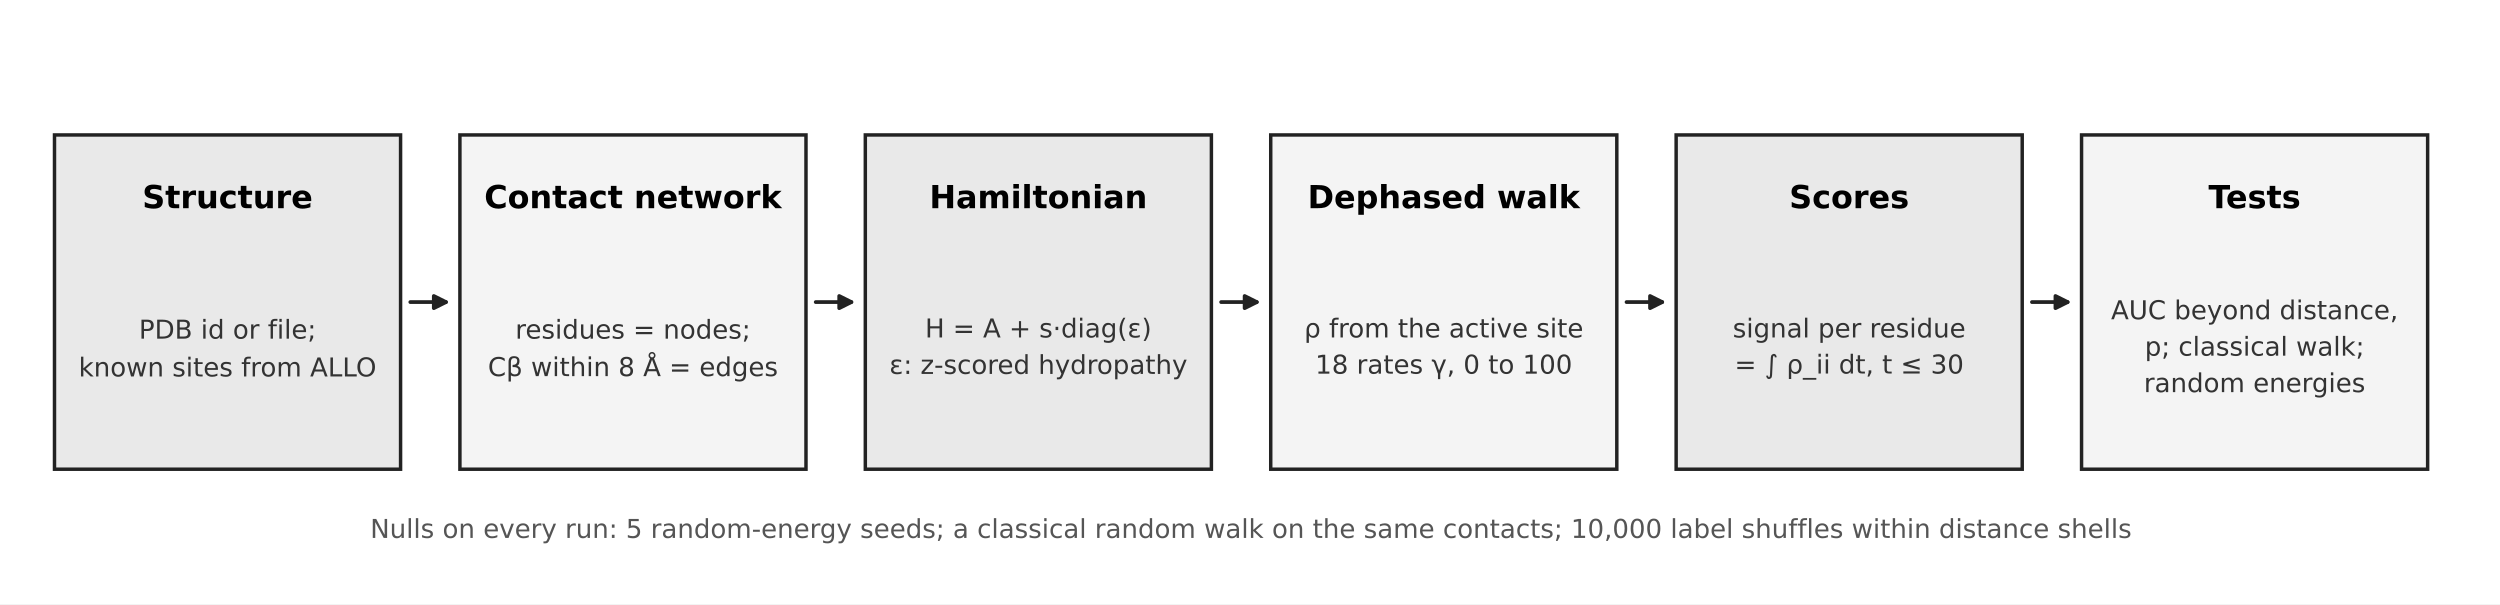
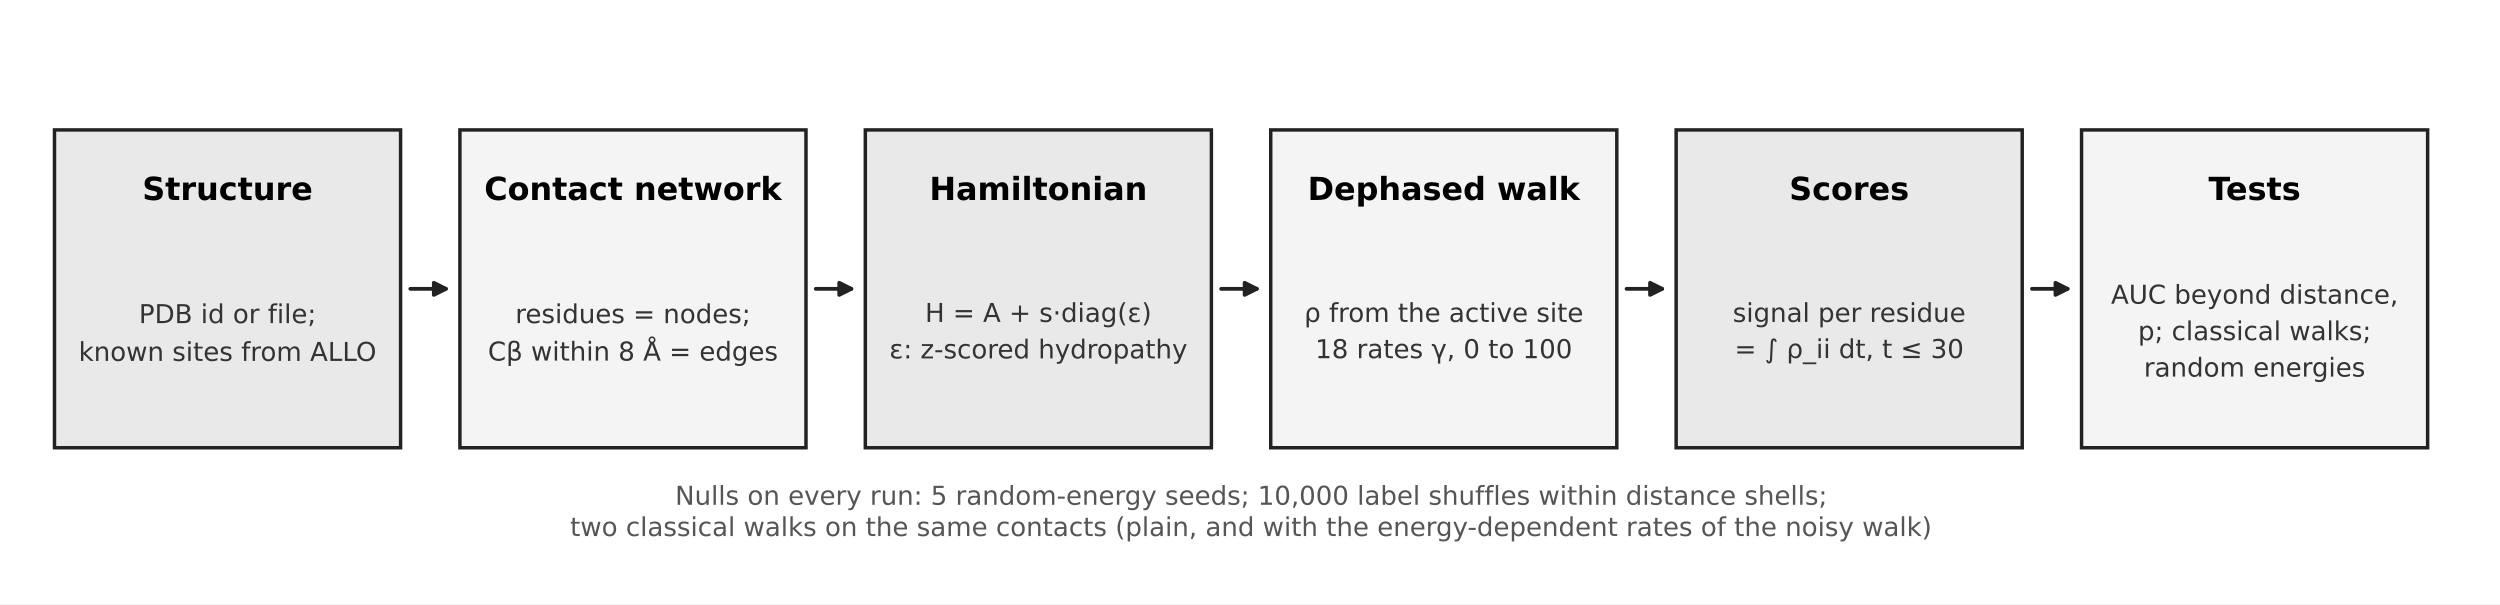
<svg xmlns="http://www.w3.org/2000/svg" width="864pt" height="208.8pt" viewBox="0 0 864 208.8" version="1.1">
  <defs>
    <style type="text/css">*{stroke-linejoin: round; stroke-linecap: butt}</style>
  </defs>
  <g id="figure_1">
    <g id="patch_1">
      <path d="M 0 208.8  L 864 208.8  L 864 0  L 0 0  z " style="fill: #ffffff" />
    </g>
    <g id="axes_1">
      <g id="patch_2">
-         <path d="M 18.832 162.161  L 138.439 162.161  L 138.439 46.639  L 18.832 46.639  z " clip-path="url(#pb279037b6d)" style="fill: #e9e9e9; stroke: #222222; stroke-width: 1.2; stroke-linejoin: miter" />
+         <path d="M 18.832 154.744  L 138.439 154.744  L 138.439 44.903  L 18.832 44.903  z " clip-path="url(#pb279037b6d)" style="fill: #e9e9e9; stroke: #222222; stroke-width: 1.2; stroke-linejoin: miter" />
      </g>
      <g id="patch_3">
-         <path d="M 158.943 162.161  L 278.549 162.161  L 278.549 46.639  L 158.943 46.639  z " clip-path="url(#pb279037b6d)" style="fill: #f4f4f4; stroke: #222222; stroke-width: 1.2; stroke-linejoin: miter" />
+         <path d="M 158.943 154.744  L 278.549 154.744  L 278.549 44.903  L 158.943 44.903  z " clip-path="url(#pb279037b6d)" style="fill: #f4f4f4; stroke: #222222; stroke-width: 1.2; stroke-linejoin: miter" />
      </g>
      <g id="patch_4">
-         <path d="M 299.053 162.161  L 418.659 162.161  L 418.659 46.639  L 299.053 46.639  z " clip-path="url(#pb279037b6d)" style="fill: #e9e9e9; stroke: #222222; stroke-width: 1.2; stroke-linejoin: miter" />
+         <path d="M 299.053 154.744  L 418.659 154.744  L 418.659 44.903  L 299.053 44.903  z " clip-path="url(#pb279037b6d)" style="fill: #e9e9e9; stroke: #222222; stroke-width: 1.2; stroke-linejoin: miter" />
      </g>
      <g id="patch_5">
-         <path d="M 439.163 162.161  L 558.77 162.161  L 558.77 46.639  L 439.163 46.639  z " clip-path="url(#pb279037b6d)" style="fill: #f4f4f4; stroke: #222222; stroke-width: 1.2; stroke-linejoin: miter" />
+         <path d="M 439.163 154.744  L 558.77 154.744  L 558.77 44.903  L 439.163 44.903  z " clip-path="url(#pb279037b6d)" style="fill: #f4f4f4; stroke: #222222; stroke-width: 1.2; stroke-linejoin: miter" />
      </g>
      <g id="patch_6">
-         <path d="M 579.274 162.161  L 698.88 162.161  L 698.88 46.639  L 579.274 46.639  z " clip-path="url(#pb279037b6d)" style="fill: #e9e9e9; stroke: #222222; stroke-width: 1.2; stroke-linejoin: miter" />
+         <path d="M 579.274 154.744  L 698.88 154.744  L 698.88 44.903  L 579.274 44.903  z " clip-path="url(#pb279037b6d)" style="fill: #e9e9e9; stroke: #222222; stroke-width: 1.2; stroke-linejoin: miter" />
      </g>
      <g id="patch_7">
-         <path d="M 719.384 162.161  L 838.991 162.161  L 838.991 46.639  L 719.384 46.639  z " clip-path="url(#pb279037b6d)" style="fill: #f4f4f4; stroke: #222222; stroke-width: 1.2; stroke-linejoin: miter" />
+         <path d="M 719.384 154.744  L 838.991 154.744  L 838.991 44.903  L 719.384 44.903  z " clip-path="url(#pb279037b6d)" style="fill: #f4f4f4; stroke: #222222; stroke-width: 1.2; stroke-linejoin: miter" />
      </g>
      <g id="text_1">
-         <text style="font-weight: 700; font-size: 11px; font-family: 'DejaVu Sans'; text-anchor: middle" x="78.635" y="71.959" transform="rotate(-0 78.63545 71.9588)">Structure</text>
+         <text style="font-weight: 700; font-size: 11px; font-family: 'DejaVu Sans'; text-anchor: middle" x="78.635" y="69.118" transform="rotate(-0 78.63545 69.11808)">Structure</text>
      </g>
      <g id="text_2">
-         <text style="font-size: 9px; font-family: 'DejaVu Sans'; fill: #333333" transform="translate(47.99959 117.041)">PDB id or file;</text>
-         <text style="font-size: 9px; font-family: 'DejaVu Sans'; fill: #333333" transform="translate(27.18358 130.1001)">known sites from ALLO</text>
+         <text style="font-size: 9px; font-family: 'DejaVu Sans'; fill: #333333" transform="translate(47.99959 111.6752)">PDB id or file;</text>
+         <text style="font-size: 9px; font-family: 'DejaVu Sans'; fill: #333333" transform="translate(27.18358 124.7343)">known sites from ALLO</text>
      </g>
      <g id="patch_8">
-         <path d="M 141.806 104.4  Q 148.692 104.4 154.124 104.4  " style="fill: none; stroke: #222222; stroke-width: 1.3; stroke-linecap: round" />
-         <path d="M 149.924 102.3  L 154.124 104.4  L 149.924 106.5  z " style="fill: #222222; stroke: #222222; stroke-width: 1.3; stroke-linecap: round" />
+         <path d="M 141.806 99.823  Q 148.692 99.823 154.124 99.823  " style="fill: none; stroke: #222222; stroke-width: 1.3; stroke-linecap: round" />
+         <path d="M 149.924 97.723  L 154.124 99.823  L 149.924 101.923  z " style="fill: #222222; stroke: #222222; stroke-width: 1.3; stroke-linecap: round" />
      </g>
      <g id="text_3">
-         <text style="font-weight: 700; font-size: 11px; font-family: 'DejaVu Sans'; text-anchor: middle" x="218.746" y="71.959" transform="rotate(-0 218.7459 71.95923)">Contact network</text>
+         <text style="font-weight: 700; font-size: 11px; font-family: 'DejaVu Sans'; text-anchor: middle" x="218.746" y="69.119" transform="rotate(-0 218.7459 69.11851)">Contact network</text>
      </g>
      <g id="text_4">
-         <text style="font-size: 9px; font-family: 'DejaVu Sans'; fill: #333333" transform="translate(178.0877 117.041)">residues = nodes;</text>
-         <text style="font-size: 9px; font-family: 'DejaVu Sans'; fill: #333333" transform="translate(168.625 129.9862)">Cβ within 8 Å = edges</text>
+         <text style="font-size: 9px; font-family: 'DejaVu Sans'; fill: #333333" transform="translate(178.0877 111.6752)">residues = nodes;</text>
+         <text style="font-size: 9px; font-family: 'DejaVu Sans'; fill: #333333" transform="translate(168.625 124.6204)">Cβ within 8 Å = edges</text>
      </g>
      <g id="patch_9">
-         <path d="M 281.916 104.4  Q 288.802 104.4 294.234 104.4  " style="fill: none; stroke: #222222; stroke-width: 1.3; stroke-linecap: round" />
-         <path d="M 290.034 102.3  L 294.234 104.4  L 290.034 106.5  z " style="fill: #222222; stroke: #222222; stroke-width: 1.3; stroke-linecap: round" />
+         <path d="M 281.916 99.823  Q 288.802 99.823 294.234 99.823  " style="fill: none; stroke: #222222; stroke-width: 1.3; stroke-linecap: round" />
+         <path d="M 290.034 97.723  L 294.234 99.823  L 290.034 101.923  z " style="fill: #222222; stroke: #222222; stroke-width: 1.3; stroke-linecap: round" />
      </g>
      <g id="text_5">
-         <text style="font-weight: 700; font-size: 11px; font-family: 'DejaVu Sans'; text-anchor: middle" x="358.856" y="71.959" transform="rotate(-0 358.8563 71.95923)">Hamiltonian</text>
+         <text style="font-weight: 700; font-size: 11px; font-family: 'DejaVu Sans'; text-anchor: middle" x="358.856" y="69.119" transform="rotate(-0 358.8563 69.11851)">Hamiltonian</text>
      </g>
      <g id="text_6">
-         <text style="font-size: 9px; font-family: 'DejaVu Sans'; fill: #333333" transform="translate(319.6922 116.6283)">H = A + s·diag(ε)</text>
-         <text style="font-size: 9px; font-family: 'DejaVu Sans'; fill: #333333" transform="translate(307.3439 129.2283)">ε: z-scored hydropathy</text>
+         <text style="font-size: 9px; font-family: 'DejaVu Sans'; fill: #333333" transform="translate(319.6922 111.2625)">H = A + s·diag(ε)</text>
+         <text style="font-size: 9px; font-family: 'DejaVu Sans'; fill: #333333" transform="translate(307.3439 123.8625)">ε: z-scored hydropathy</text>
      </g>
      <g id="patch_10">
-         <path d="M 422.026 104.4  Q 428.912 104.4 434.345 104.4  " style="fill: none; stroke: #222222; stroke-width: 1.3; stroke-linecap: round" />
-         <path d="M 430.145 102.3  L 434.345 104.4  L 430.145 106.5  z " style="fill: #222222; stroke: #222222; stroke-width: 1.3; stroke-linecap: round" />
+         <path d="M 422.026 99.823  Q 428.912 99.823 434.345 99.823  " style="fill: none; stroke: #222222; stroke-width: 1.3; stroke-linecap: round" />
+         <path d="M 430.145 97.723  L 434.345 99.823  L 430.145 101.923  z " style="fill: #222222; stroke: #222222; stroke-width: 1.3; stroke-linecap: round" />
      </g>
      <g id="text_7">
-         <text style="font-weight: 700; font-size: 11px; font-family: 'DejaVu Sans'; text-anchor: middle" x="498.967" y="71.959" transform="rotate(-0 498.9667 71.95923)">Dephased walk</text>
+         <text style="font-weight: 700; font-size: 11px; font-family: 'DejaVu Sans'; text-anchor: middle" x="498.967" y="69.119" transform="rotate(-0 498.9667 69.11851)">Dephased walk</text>
      </g>
      <g id="text_8">
-         <text style="font-size: 9px; font-family: 'DejaVu Sans'; fill: #333333" transform="translate(450.7267 116.6283)">ρ from the active site</text>
-         <text style="font-size: 9px; font-family: 'DejaVu Sans'; fill: #333333" transform="translate(454.5411 129.1488)">18 rates γ, 0 to 100</text>
+         <text style="font-size: 9px; font-family: 'DejaVu Sans'; fill: #333333" transform="translate(450.7267 111.2625)">ρ from the active site</text>
+         <text style="font-size: 9px; font-family: 'DejaVu Sans'; fill: #333333" transform="translate(454.5411 123.783)">18 rates γ, 0 to 100</text>
      </g>
      <g id="patch_11">
-         <path d="M 562.137 104.4  Q 569.023 104.4 574.455 104.4  " style="fill: none; stroke: #222222; stroke-width: 1.3; stroke-linecap: round" />
-         <path d="M 570.255 102.3  L 574.455 104.4  L 570.255 106.5  z " style="fill: #222222; stroke: #222222; stroke-width: 1.3; stroke-linecap: round" />
+         <path d="M 562.137 99.823  Q 569.023 99.823 574.455 99.823  " style="fill: none; stroke: #222222; stroke-width: 1.3; stroke-linecap: round" />
+         <path d="M 570.255 97.723  L 574.455 99.823  L 570.255 101.923  z " style="fill: #222222; stroke: #222222; stroke-width: 1.3; stroke-linecap: round" />
      </g>
      <g id="text_9">
-         <text style="font-weight: 700; font-size: 11px; font-family: 'DejaVu Sans'; text-anchor: middle" x="639.077" y="71.959" transform="rotate(-0 639.0771 71.9588)">Scores</text>
+         <text style="font-weight: 700; font-size: 11px; font-family: 'DejaVu Sans'; text-anchor: middle" x="639.077" y="69.118" transform="rotate(-0 639.0771 69.11808)">Scores</text>
      </g>
      <g id="text_10">
-         <text style="font-size: 9px; font-family: 'DejaVu Sans'; fill: #333333" transform="translate(598.8386 116.6283)">signal per residue</text>
-         <text style="font-size: 9px; font-family: 'DejaVu Sans'; fill: #333333" transform="translate(599.4616 129.1031)">= ∫ ρ_ii dt, t ≤ 30</text>
+         <text style="font-size: 9px; font-family: 'DejaVu Sans'; fill: #333333" transform="translate(598.8386 111.2625)">signal per residue</text>
+         <text style="font-size: 9px; font-family: 'DejaVu Sans'; fill: #333333" transform="translate(599.4616 123.7373)">= ∫ ρ_ii dt, t ≤ 30</text>
      </g>
      <g id="patch_12">
-         <path d="M 702.247 104.4  Q 709.133 104.4 714.566 104.4  " style="fill: none; stroke: #222222; stroke-width: 1.3; stroke-linecap: round" />
-         <path d="M 710.366 102.3  L 714.566 104.4  L 710.366 106.5  z " style="fill: #222222; stroke: #222222; stroke-width: 1.3; stroke-linecap: round" />
+         <path d="M 702.247 99.823  Q 709.133 99.823 714.566 99.823  " style="fill: none; stroke: #222222; stroke-width: 1.3; stroke-linecap: round" />
+         <path d="M 710.366 97.723  L 714.566 99.823  L 710.366 101.923  z " style="fill: #222222; stroke: #222222; stroke-width: 1.3; stroke-linecap: round" />
      </g>
      <g id="text_11">
-         <text style="font-weight: 700; font-size: 11px; font-family: 'DejaVu Sans'; text-anchor: middle" x="779.187" y="71.959" transform="rotate(-0 779.1875 71.9588)">Tests</text>
+         <text style="font-weight: 700; font-size: 11px; font-family: 'DejaVu Sans'; text-anchor: middle" x="779.187" y="69.118" transform="rotate(-0 779.1875 69.11808)">Tests</text>
      </g>
      <g id="text_12">
-         <text style="font-size: 9px; font-family: 'DejaVu Sans'; fill: #333333" transform="translate(729.5637 110.3283)">AUC beyond distance,</text>
-         <text style="font-size: 9px; font-family: 'DejaVu Sans'; fill: #333333" transform="translate(741.2419 122.9283)">p; classical walk;</text>
-         <text style="font-size: 9px; font-family: 'DejaVu Sans'; fill: #333333" transform="translate(740.9234 135.5283)">random energies</text>
+         <text style="font-size: 9px; font-family: 'DejaVu Sans'; fill: #333333" transform="translate(729.5637 104.9625)">AUC beyond distance,</text>
+         <text style="font-size: 9px; font-family: 'DejaVu Sans'; fill: #333333" transform="translate(738.8977 117.5625)">p; classical walks;</text>
+         <text style="font-size: 9px; font-family: 'DejaVu Sans'; fill: #333333" transform="translate(740.9234 130.1625)">random energies</text>
      </g>
      <g id="text_13">
-         <text style="font-size: 9px; font-family: 'DejaVu Sans'; text-anchor: middle; fill: #555555" x="432.329" y="185.908" transform="rotate(-0 432.3288 185.9077)">Nulls on every run: 5 random-energy seeds; a classical random walk on the same contacts; 10,000 label shuffles within distance shells</text>
+         <text style="font-size: 9px; font-family: 'DejaVu Sans'; fill: #555555" transform="translate(233.3114 174.4529)">Nulls on every run: 5 random-energy seeds; 10,000 label shuffles within distance shells;</text>
+         <text style="font-size: 9px; font-family: 'DejaVu Sans'; fill: #555555" transform="translate(197.0386 185.2554)">two classical walks on the same contacts (plain, and with the energy-dependent rates of the noisy walk)</text>
      </g>
    </g>
  </g>
  <defs>
    <clipPath id="pb279037b6d">
      <rect x="11.998" y="11.34" width="840.662" height="186.12" />
    </clipPath>
  </defs>
</svg>
